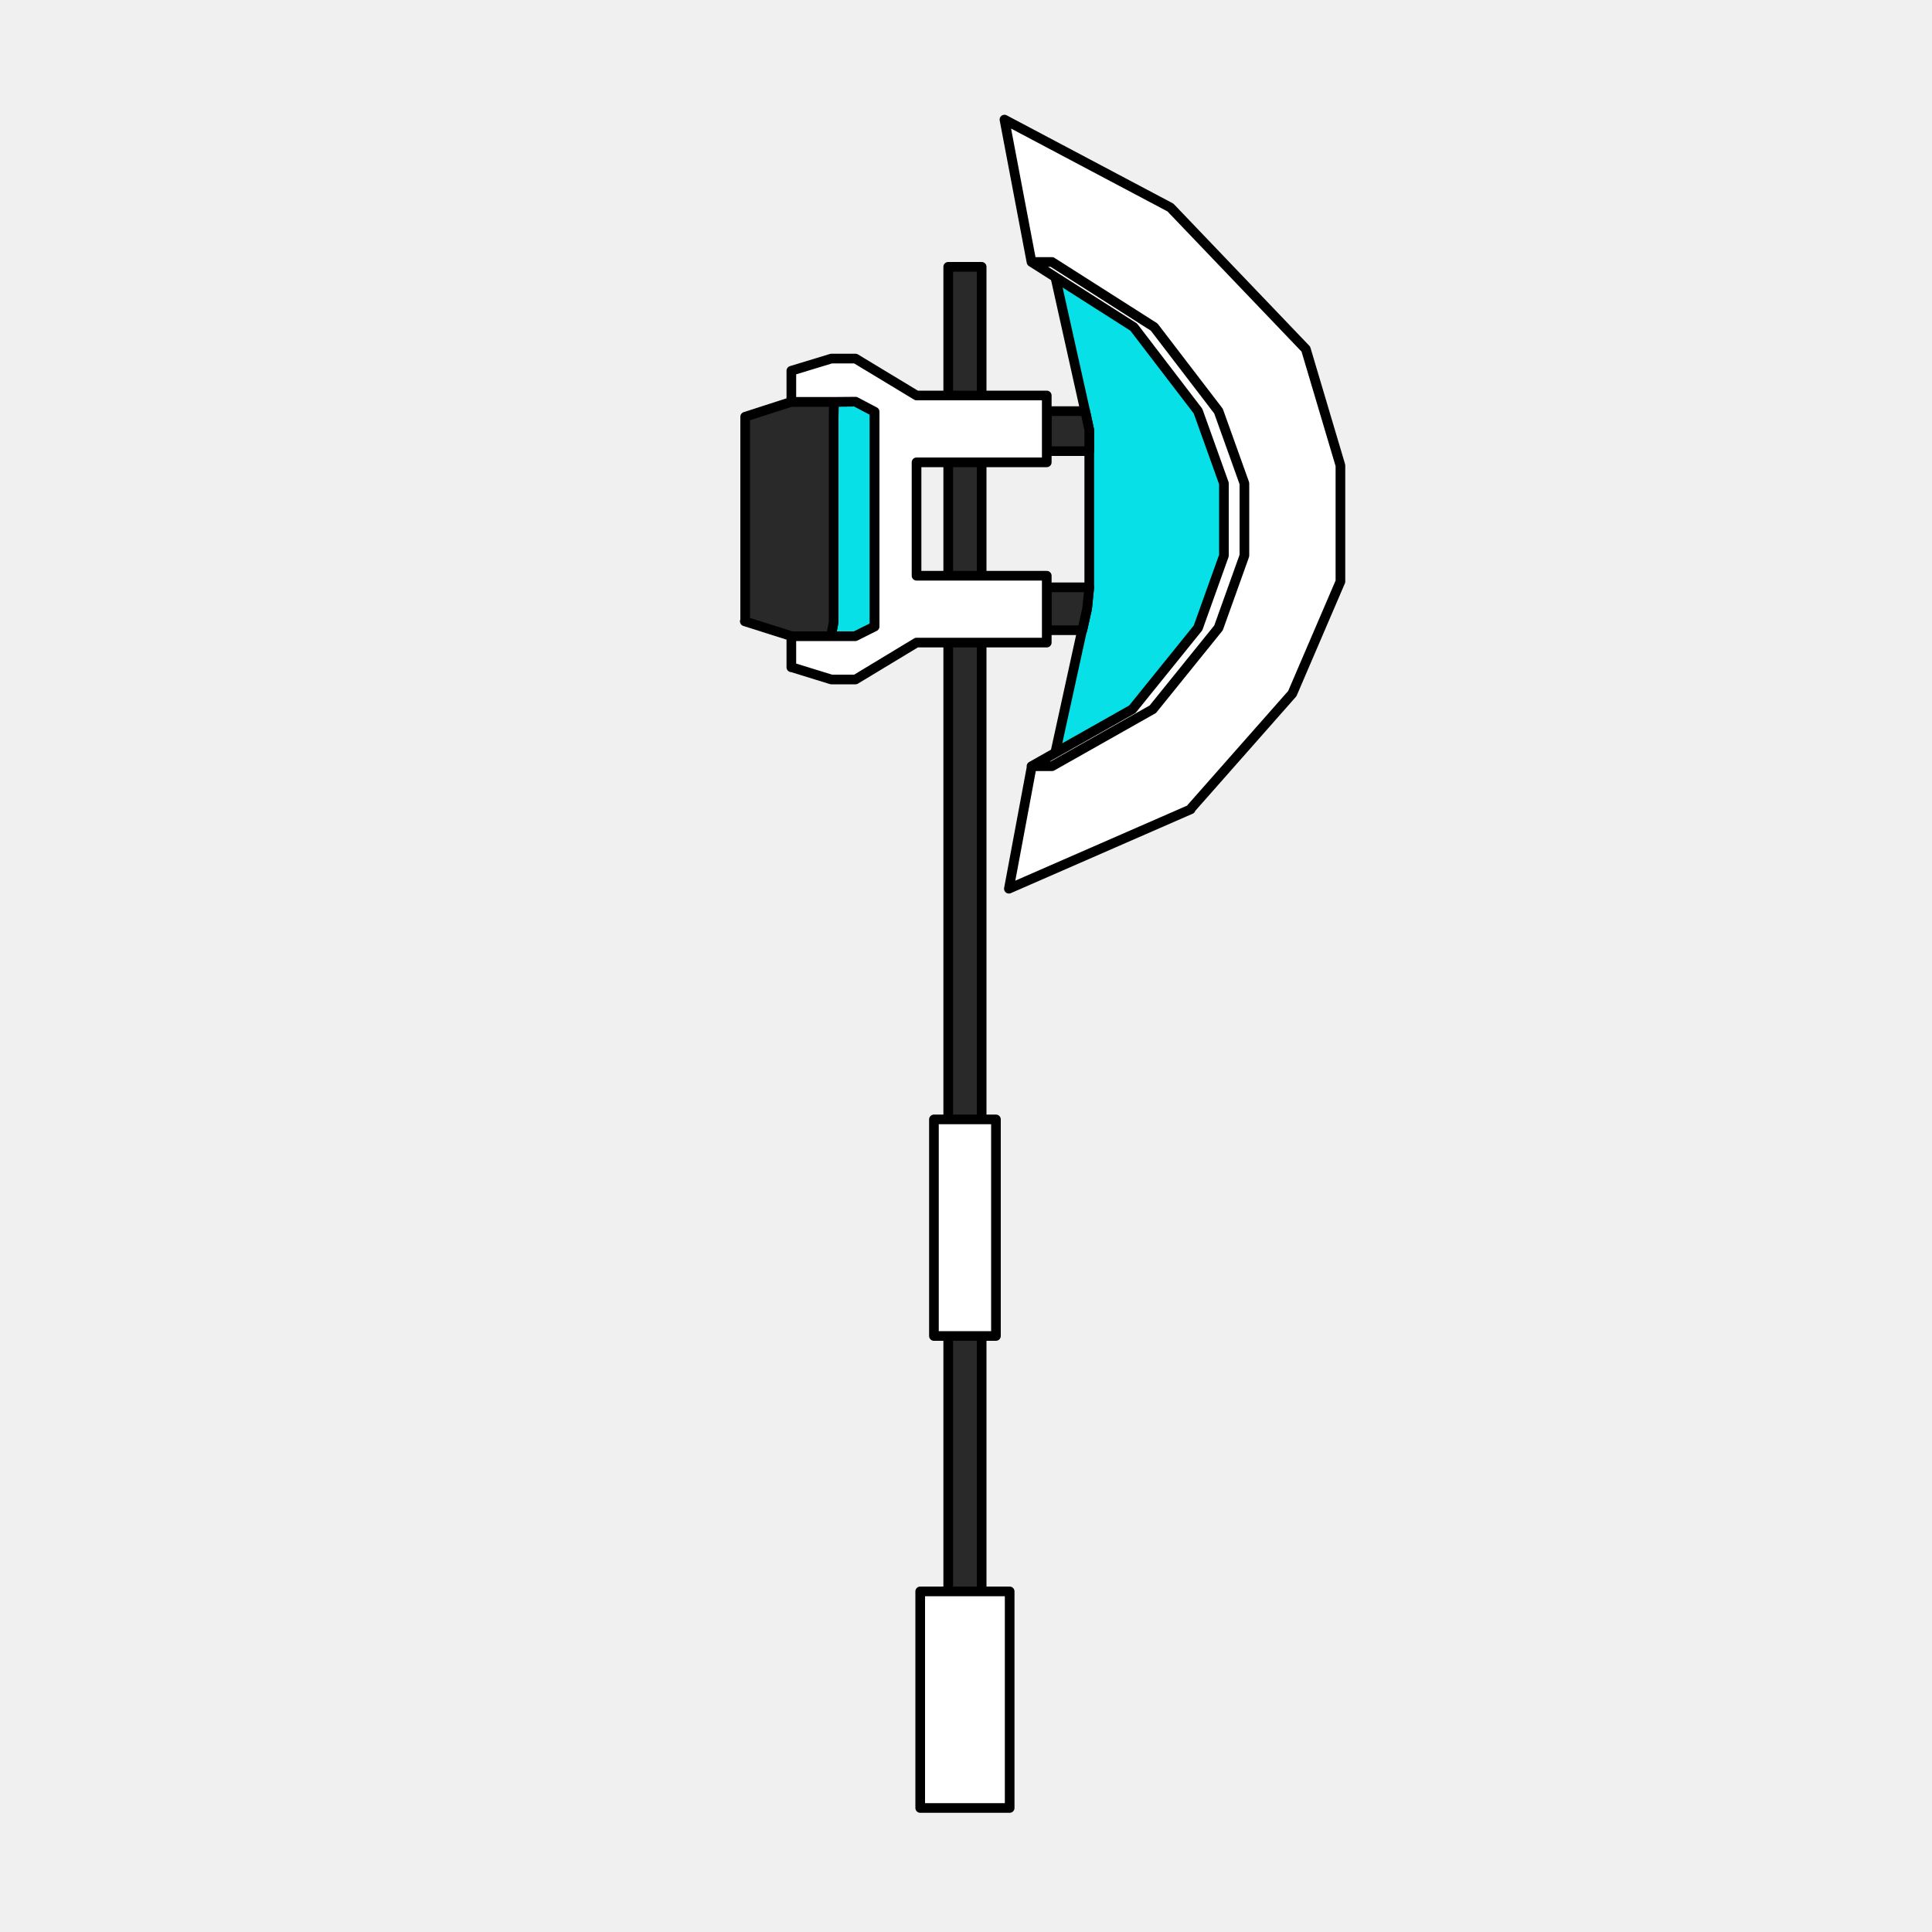
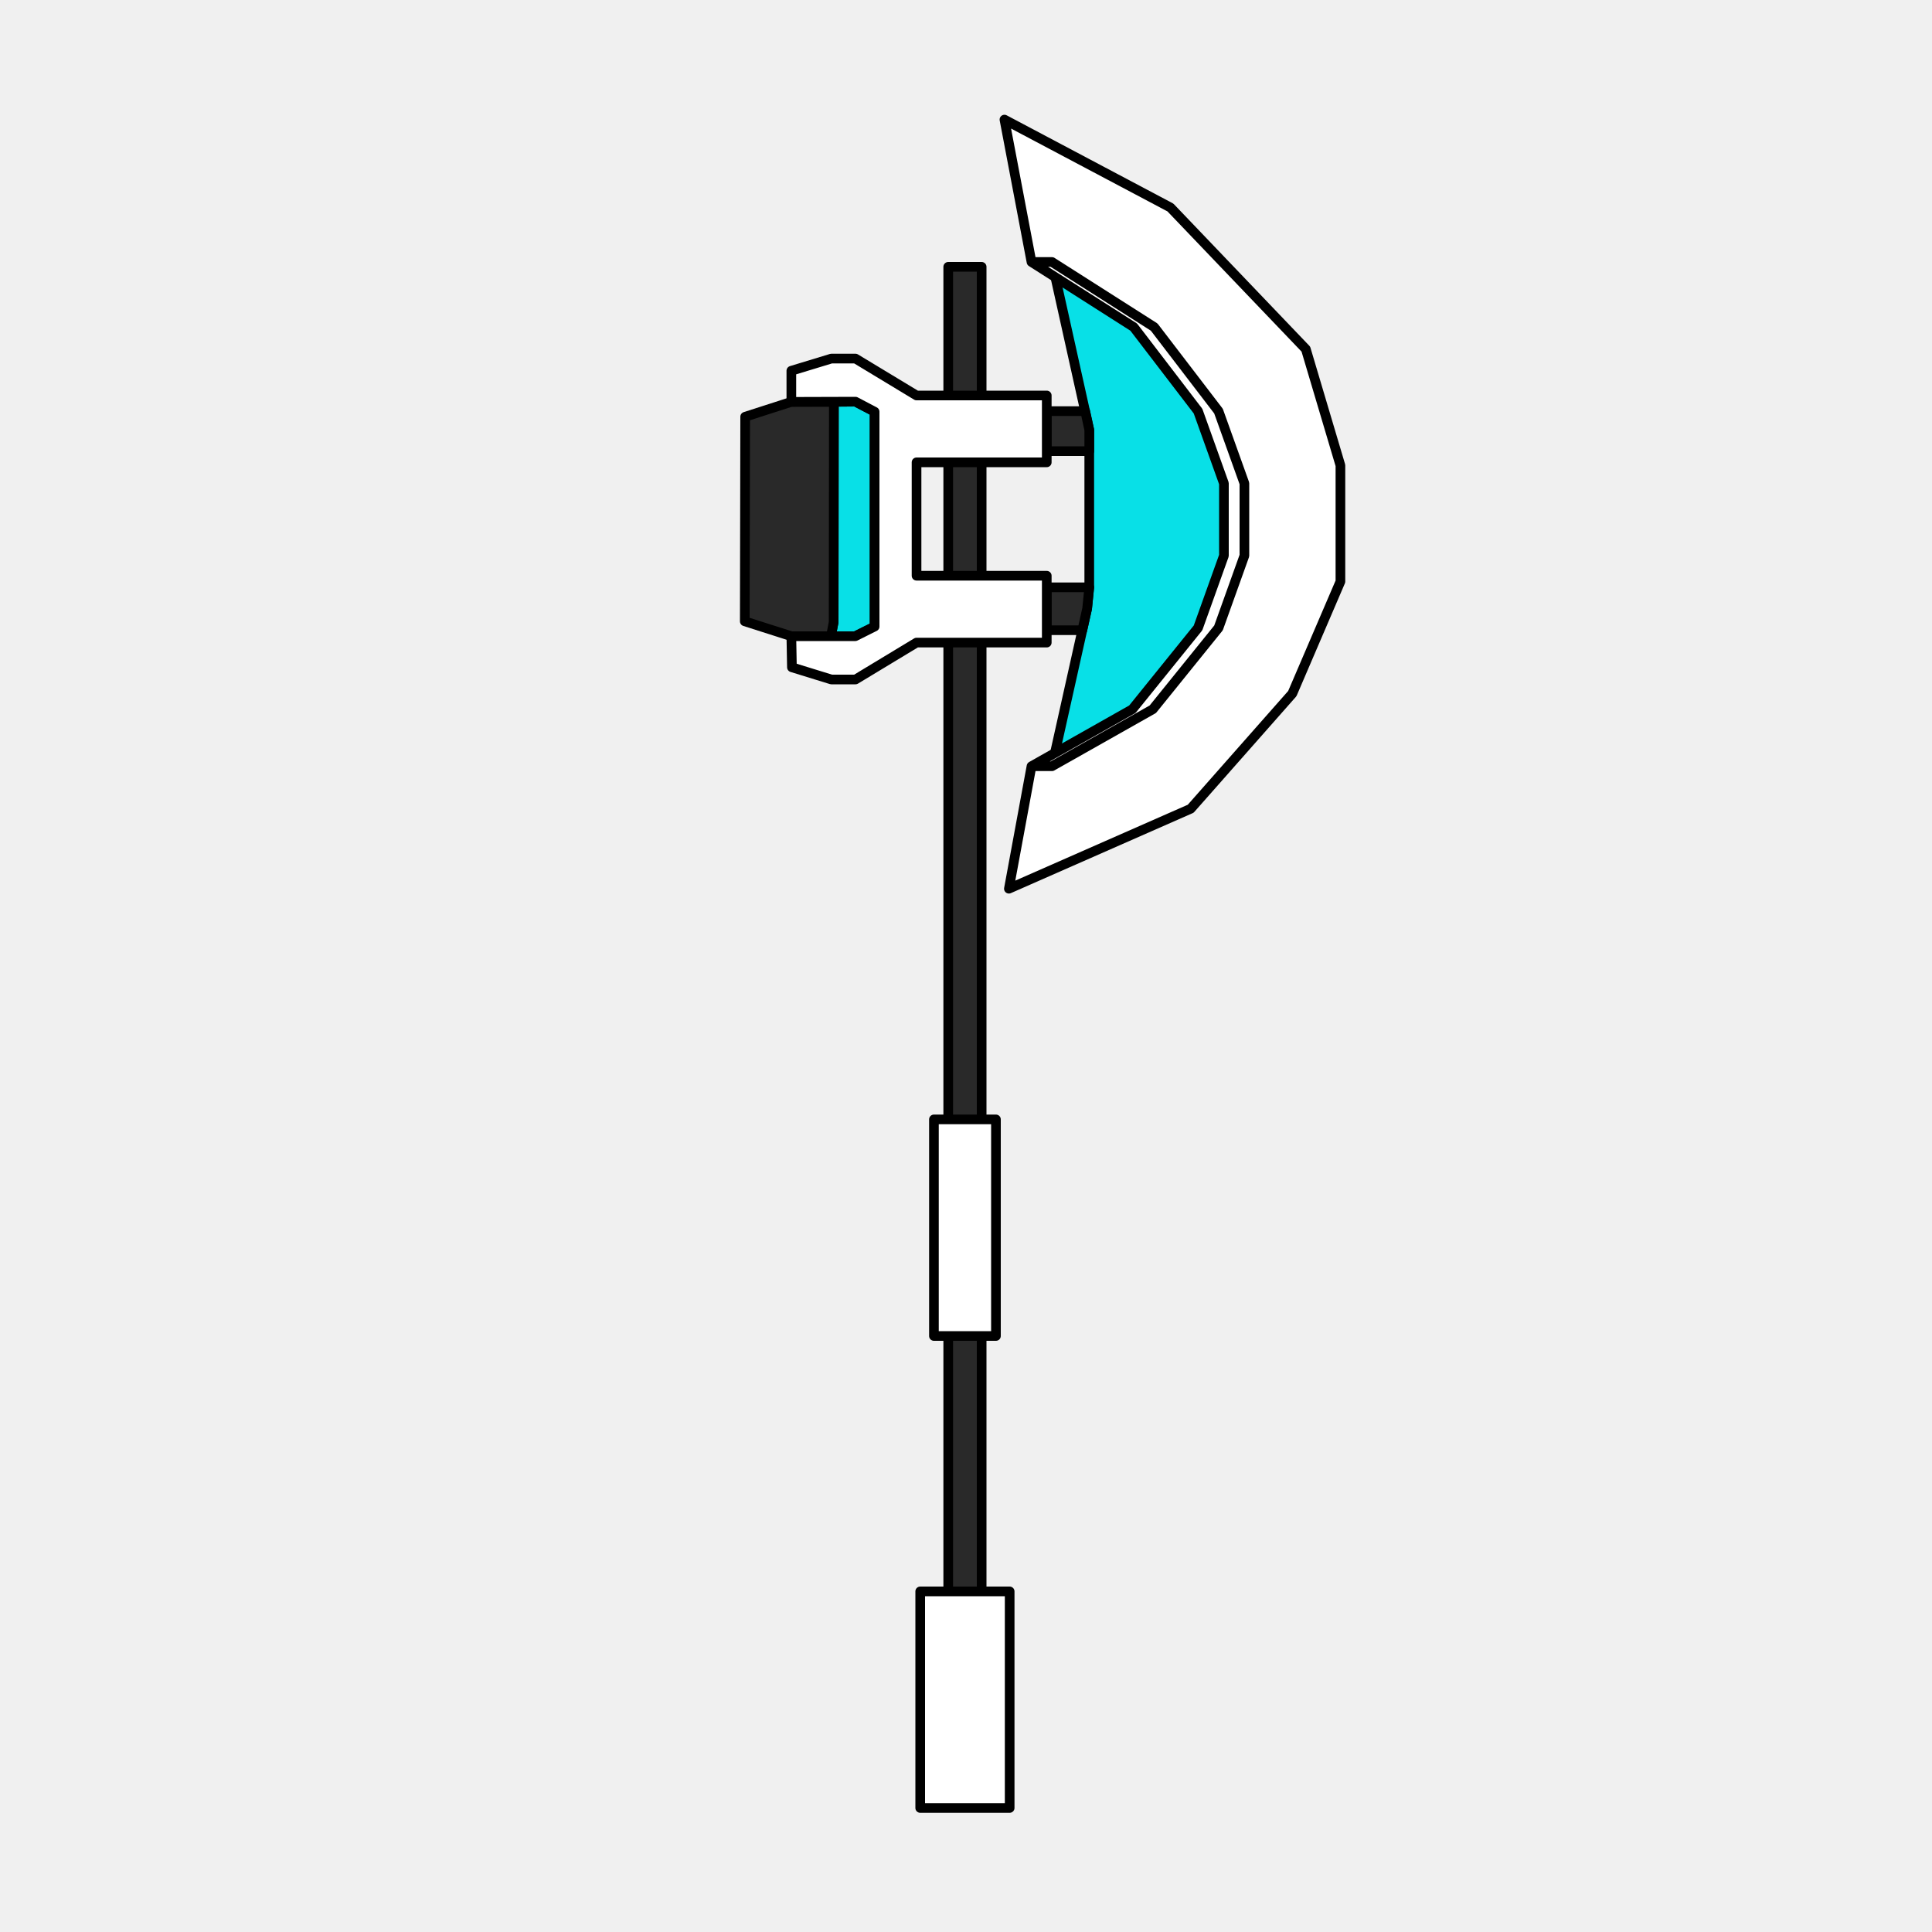
<svg xmlns="http://www.w3.org/2000/svg" viewBox="0 0 100 100" width="100" height="100">
-   <polygon points="45.27,32.43 45.27,31.62 45.27,29.05 45.27,24.68 45.27,22.11 45.27,21.31 44.28,20.79 43.16,20.80 43.15,21.59 43.15,22.33 43.15,24.78 43.15,28.95 43.15,31.40 43.15,32.20 43.01,32.93 44.27,32.93" fill="#08e0e7" stroke="#000000" stroke-width="0.5" stroke-linejoin="round" />
-   <polygon points="56.27,31.50 56.02,32.62 56.01,32.62 54.45,39.74 54.45,39.66 59.67,36.71 63.07,32.50 64.41,28.76 64.41,28.76 64.41,25.02 64.41,25.02 63.07,21.28 59.74,16.93 54.45,13.56 54.45,13.56 56.17,21.28 56.17,21.28 56.38,22.25 56.38,23.35 56.38,23.35 56.38,30.40 56.38,30.40" fill="#08e0e7" stroke="#000000" stroke-width="0.5" stroke-linejoin="round" />
-   <polygon points="50.81,82.62 50.81,13.81 49.94,13.81 49.08,13.81 49.08,82.62 49.94,82.62" fill="#292929" stroke="#000000" stroke-width="0.5" stroke-linejoin="round" />
-   <polygon points="43.15,31.40 43.15,28.95 43.15,24.78 43.15,22.33 43.15,21.59 43.16,20.80 43.01,20.80 40.96,20.80 38.57,21.57 38.57,24.43 38.57,29.30 38.57,32.16 38.55,32.16 40.98,32.93 40.96,32.93 43.01,32.93 43.01,32.93 43.15,32.20" fill="#292929" stroke="#000000" stroke-width="0.5" stroke-linejoin="round" />
-   <polygon points="56.27,31.50 56.38,30.40 54.18,30.40 54.18,31.56 54.18,32.62 54.18,32.62 56.01,32.62 56.02,32.62" fill="#292929" stroke="#000000" stroke-width="0.5" stroke-linejoin="round" />
-   <polygon points="56.38,22.25 56.17,21.28 54.18,21.28 54.18,22.25 54.18,23.35 54.18,23.35 56.38,23.35 56.38,23.35" fill="#292929" stroke="#000000" stroke-width="0.5" stroke-linejoin="round" />
-   <polygon points="61.63,41.89 61.63,41.86 66.89,35.90 69.38,30.10 69.38,24.09 67.59,18.07 60.58,10.74 51.99,6.19 51.99,6.19 53.39,13.56 58.68,16.93 62.01,21.28 63.35,25.02 63.35,28.76 62.01,32.50 58.61,36.71 53.39,39.66 54.45,39.66 59.67,36.71 63.07,32.50 64.41,28.76 64.41,25.02 63.07,21.28 59.74,16.93 54.45,13.56 54.45,13.56 53.39,13.56 58.68,16.93 62.01,21.28 63.35,25.02 63.35,25.02 63.35,28.76 63.35,28.76 62.01,32.50 58.61,36.71 53.39,39.66 53.39,39.74 52.22,46.00" fill="#ffffff" stroke="#000000" stroke-width="0.5" stroke-linejoin="round" />
-   <polygon points="45.27,24.31 45.27,29.42 45.27,32.43 44.27,32.93 43.01,32.93 40.96,32.93 40.96,34.54 40.99,34.54 43.03,35.17 44.28,35.17 47.44,33.26 54.18,33.26 54.18,33.26 54.18,31.56 54.18,29.80 47.44,29.80 47.44,29.80 47.44,23.93 54.18,23.93 54.18,23.93 54.18,22.25 54.18,20.47 47.44,20.47 44.28,18.56 43.03,18.56 40.96,19.19 40.96,20.80 43.01,20.80 43.16,20.80 44.28,20.79 45.27,21.31 45.27,21.31" fill="#ffffff" stroke="#000000" stroke-width="0.5" stroke-linejoin="round" />
-   <polygon points="51.04,69.15 51.55,69.15 51.55,57.94 49.94,57.94 48.34,57.94 48.34,69.15 48.85,69.15 49.94,69.15" fill="#ffffff" stroke="#000000" stroke-width="0.5" stroke-linejoin="round" />
-   <polygon points="51.52,93.58 52.26,93.58 52.26,82.37 49.94,82.37 47.63,82.37 47.63,93.58 48.37,93.58 49.94,93.58" fill="#ffffff" stroke="#000000" stroke-width="0.5" stroke-linejoin="round" />
+   <polygon points="45.27,32.43 45.27,21.31 44.28,20.79 43.16,20.80 43.15,32.20 43.01,32.93 44.27,32.93" fill="#08e0e7" stroke="#000000" stroke-width="0.5" stroke-linejoin="round" />
+   <polygon points="56.27,31.50 54.45,39.66 59.67,36.71 63.07,32.50 64.41,28.76 64.41,25.02 63.07,21.28 59.74,16.93 54.45,13.56 56.38,22.25 56.38,30.40" fill="#08e0e7" stroke="#000000" stroke-width="0.5" stroke-linejoin="round" />
+   <polygon points="50.81,82.62 50.81,13.81 49.08,13.81 49.08,82.62" fill="#292929" stroke="#000000" stroke-width="0.5" stroke-linejoin="round" />
+   <polygon points="43.16,20.80 40.96,20.80 38.57,21.57 38.55,32.16 40.96,32.93 43.01,32.93 43.15,32.20" fill="#292929" stroke="#000000" stroke-width="0.5" stroke-linejoin="round" />
+   <polygon points="56.27,31.50 56.38,30.40 54.18,30.40 54.18,32.62 56.02,32.62" fill="#292929" stroke="#000000" stroke-width="0.5" stroke-linejoin="round" />
+   <polygon points="56.38,22.25 56.17,21.28 54.18,21.28 54.18,23.35 56.38,23.35" fill="#292929" stroke="#000000" stroke-width="0.5" stroke-linejoin="round" />
+   <polygon points="61.63,41.86 66.89,35.90 69.38,30.10 69.38,24.09 67.59,18.07 60.58,10.74 51.99,6.19 53.39,13.56 58.68,16.93 62.01,21.28 63.35,25.02 63.35,28.76 62.01,32.50 58.61,36.71 53.39,39.66 54.45,39.66 59.67,36.71 63.07,32.50 64.41,28.76 64.41,25.02 63.07,21.28 59.74,16.93 54.45,13.56 53.39,13.56 58.68,16.93 62.01,21.28 63.35,25.02 63.35,28.76 62.01,32.50 58.61,36.71 53.39,39.66 52.22,46.00" fill="#ffffff" stroke="#000000" stroke-width="0.5" stroke-linejoin="round" />
+   <polygon points="45.27,32.43 44.27,32.93 40.96,32.93 40.99,34.54 43.03,35.17 44.28,35.17 47.44,33.26 54.18,33.26 54.18,29.80 47.44,29.80 47.44,23.93 54.18,23.93 54.18,20.47 47.44,20.47 44.28,18.56 43.03,18.56 40.96,19.19 40.96,20.80 44.28,20.79 45.27,21.31" fill="#ffffff" stroke="#000000" stroke-width="0.5" stroke-linejoin="round" />
+   <polygon points="51.55,69.15 51.55,57.94 48.34,57.94 48.34,69.15" fill="#ffffff" stroke="#000000" stroke-width="0.5" stroke-linejoin="round" />
+   <polygon points="52.26,93.58 52.26,82.37 47.63,82.37 47.63,93.58" fill="#ffffff" stroke="#000000" stroke-width="0.5" stroke-linejoin="round" />
</svg>
